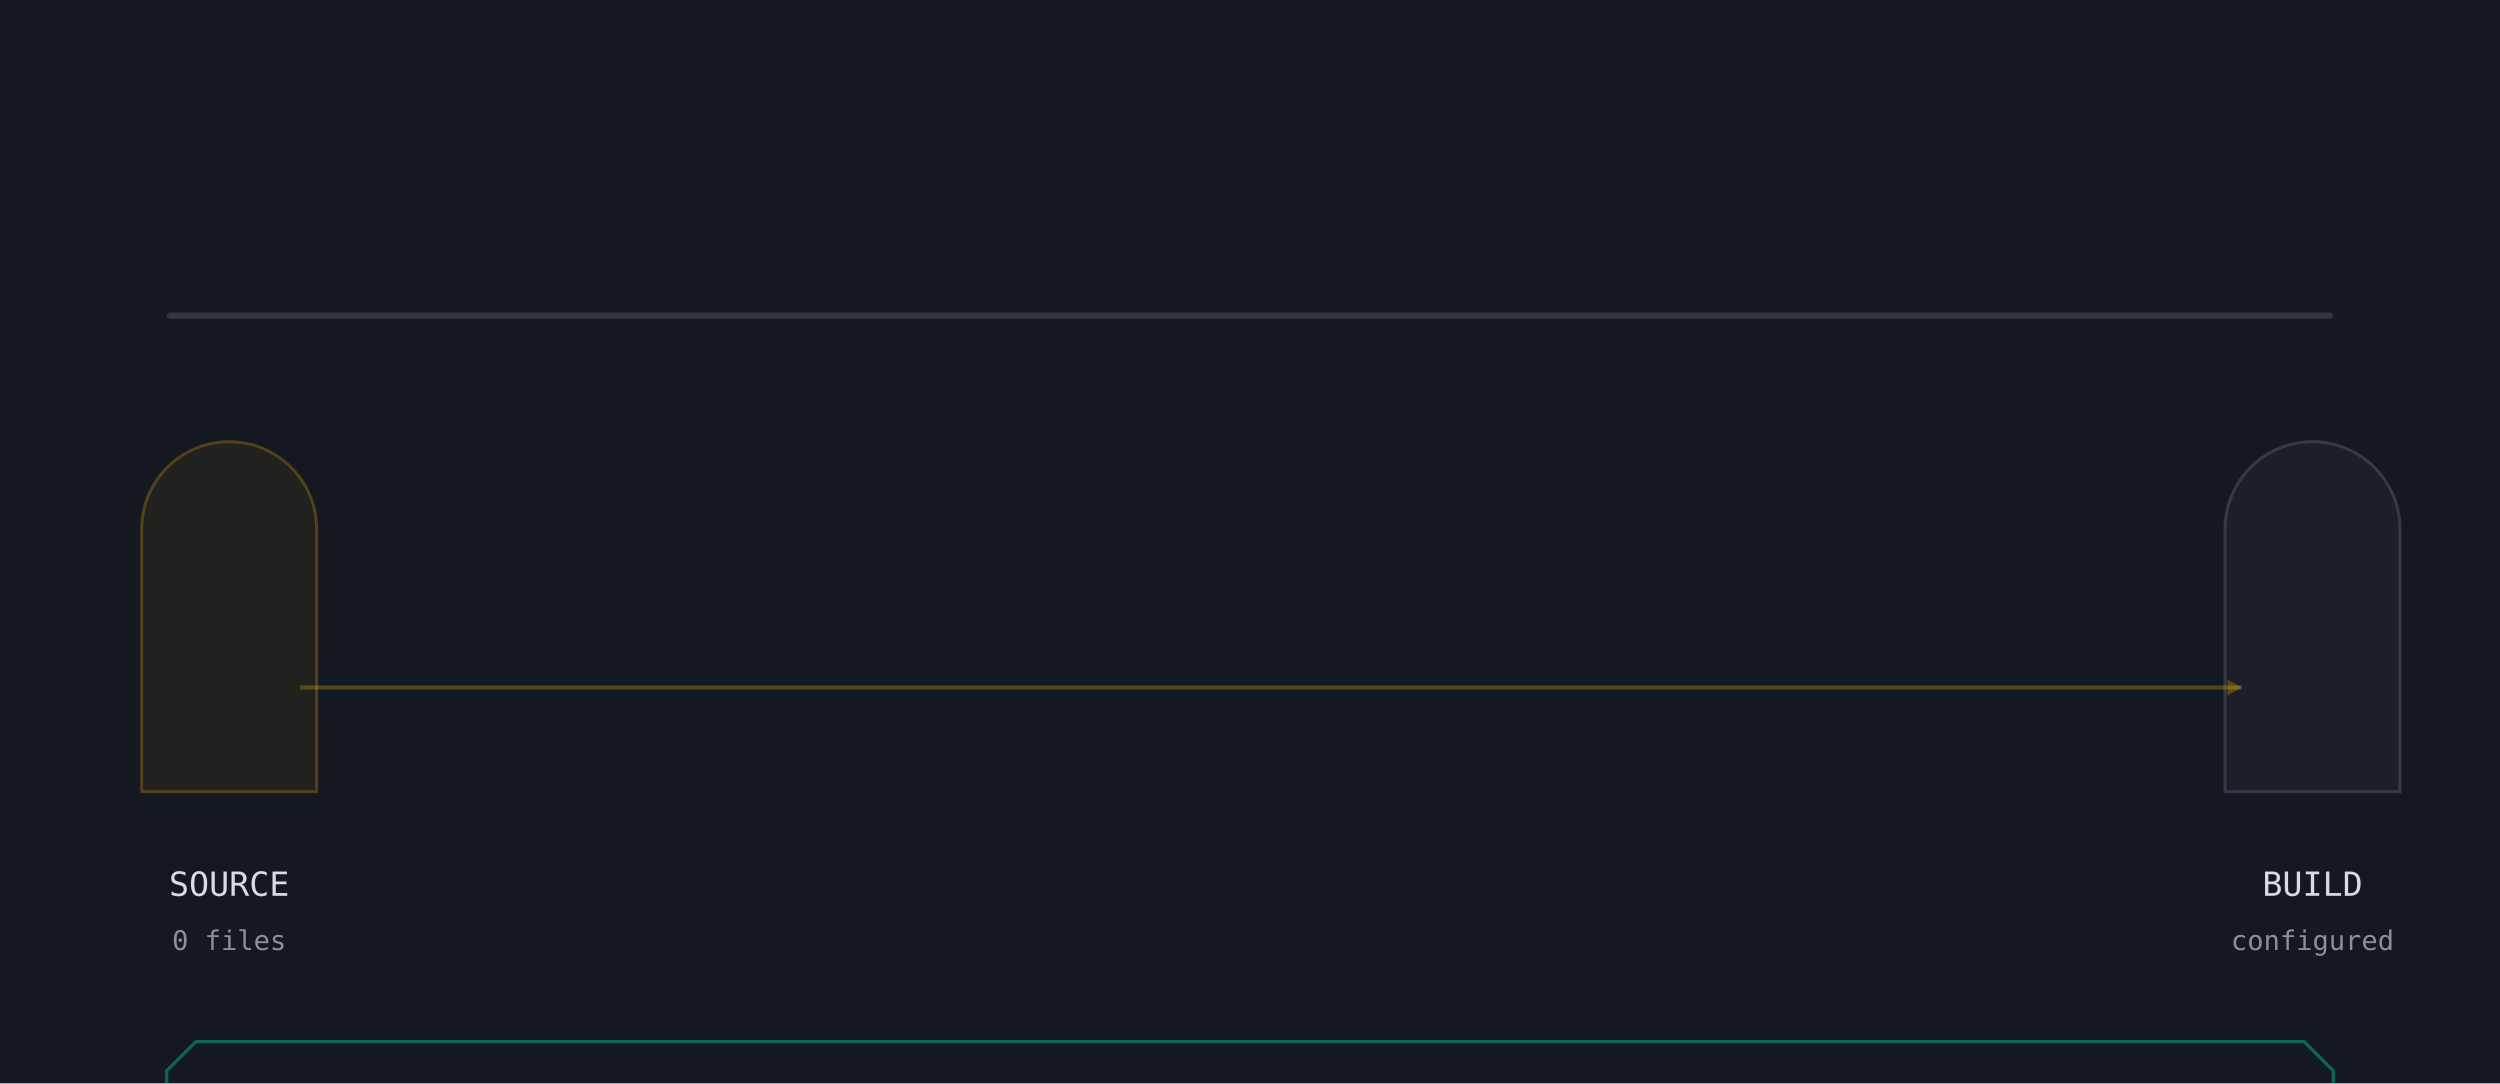
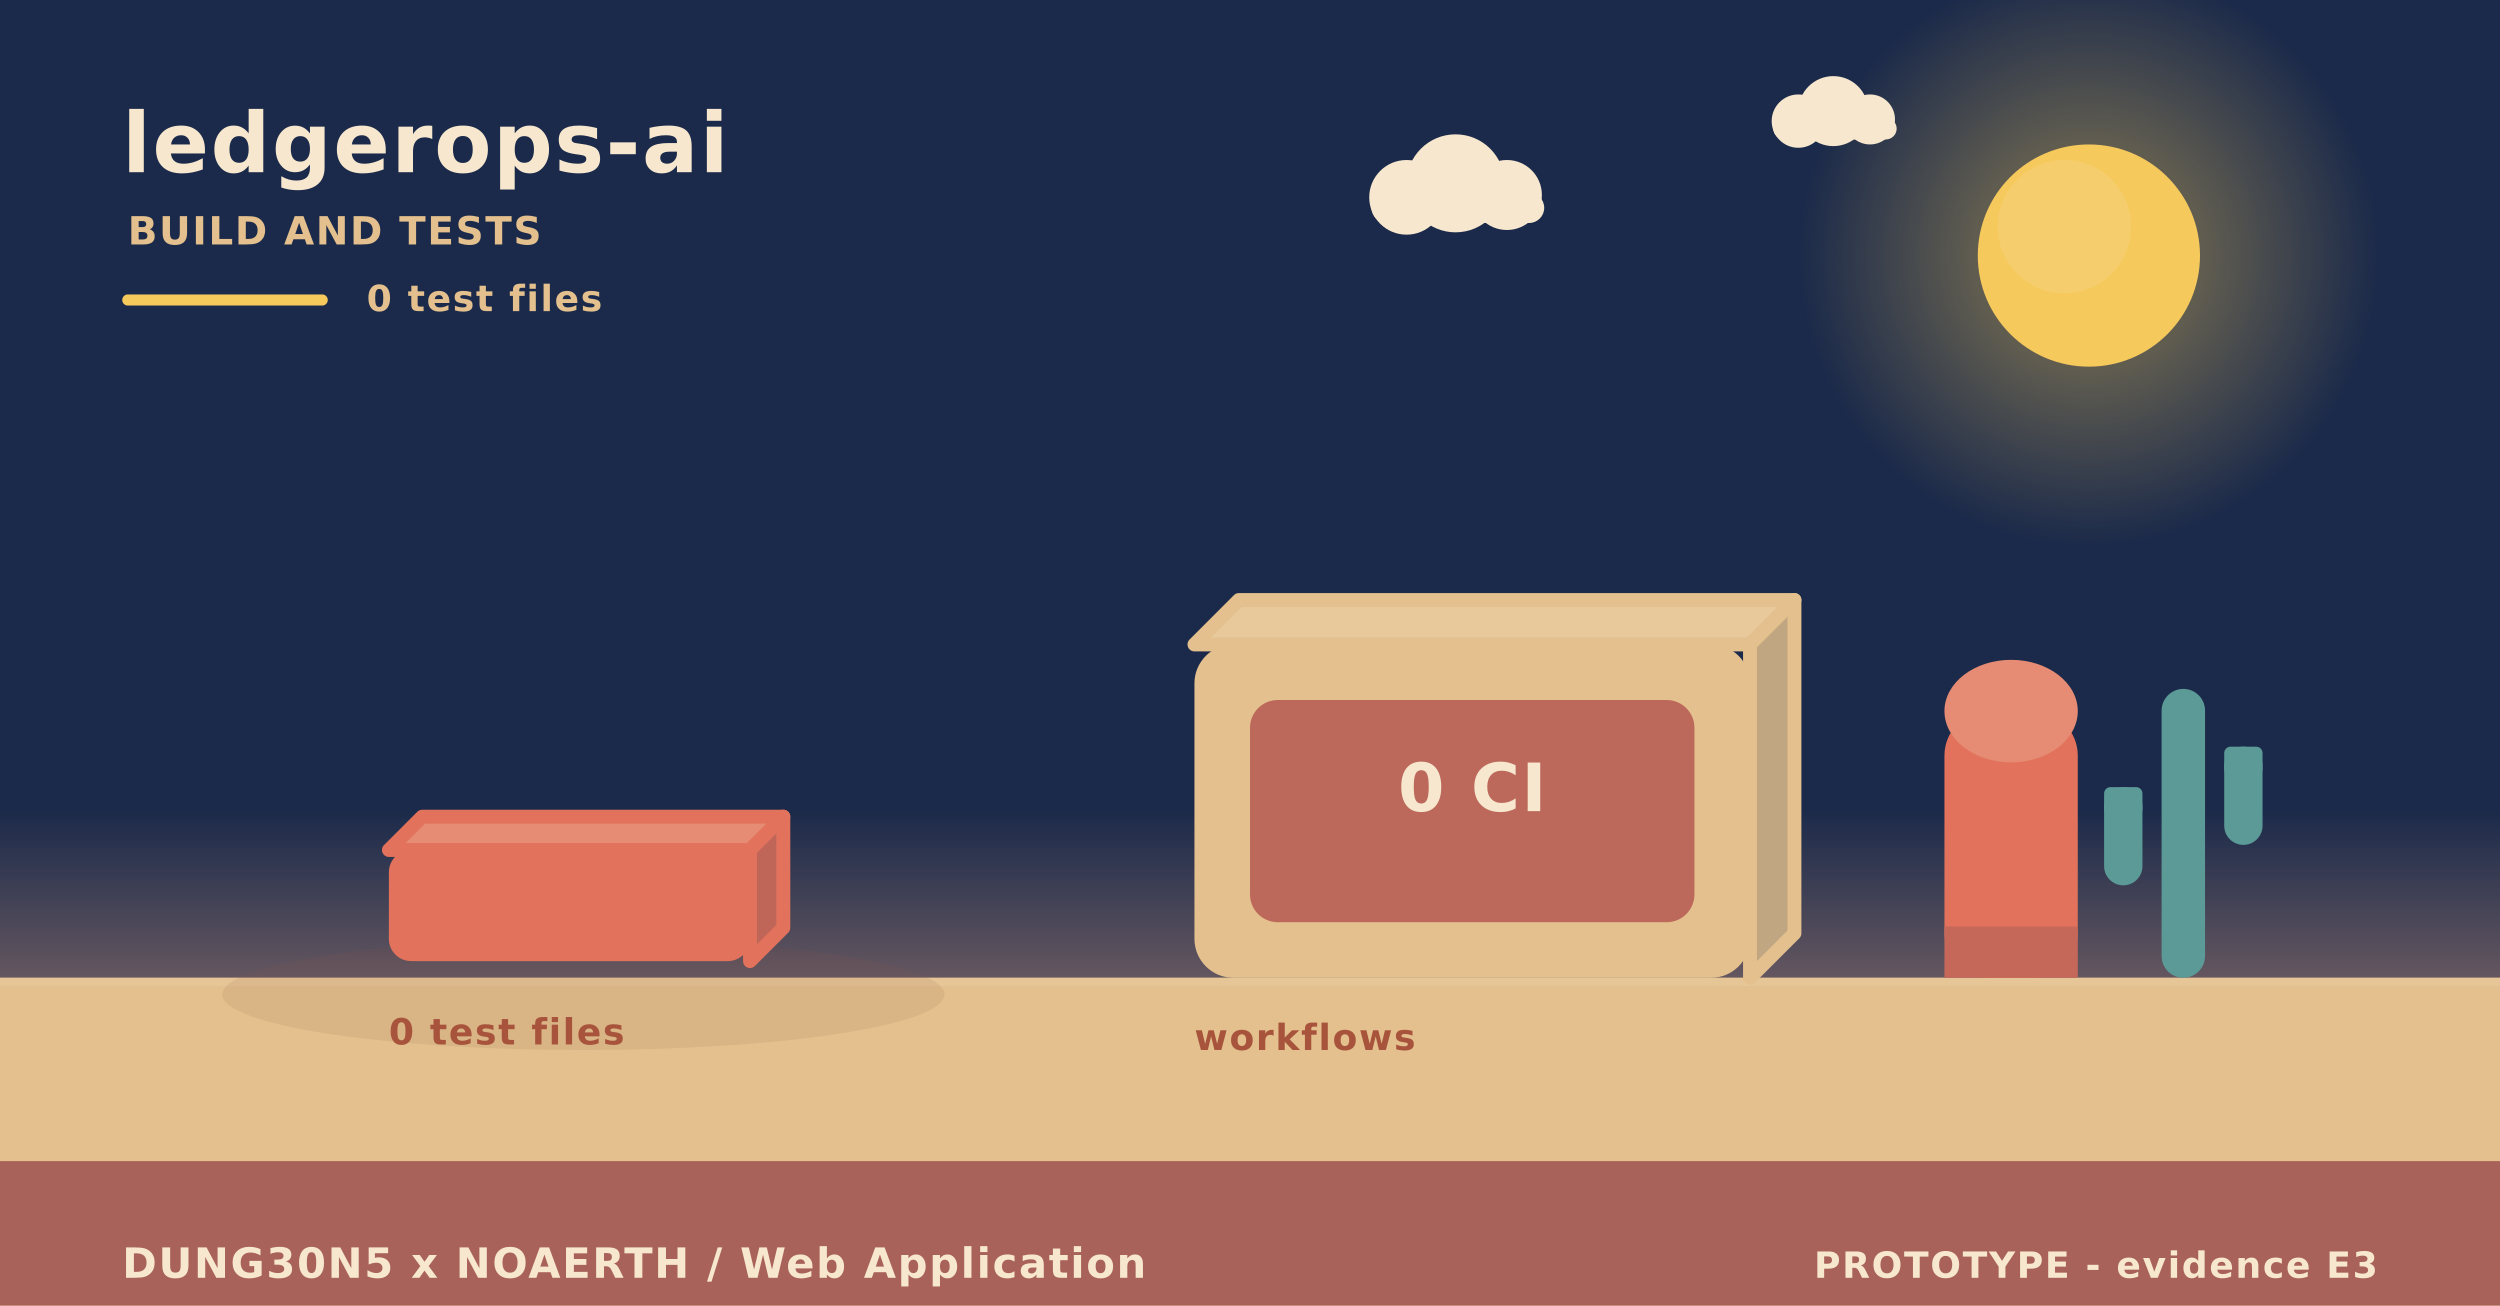
- <svg xmlns="http://www.w3.org/2000/svg" viewBox="0 0 1200 520" width="1200" height="520" role="img" aria-label="ledgerops-ai build evidence">
-   <rect width="1200" height="520" fill="#141821" />
-   <defs>
-     <linearGradient id="gb" x1="0" y1="0" x2="1" y2="1">
-       <stop offset="0%" stop-color="#ffb703" />
-       <stop offset="100%" stop-color="#8d99ae" />
-     </linearGradient>
-   </defs>
-   <rect x="80.00" y="150.00" width="1040.00" height="3.00" rx="2.00" fill="rgba(238,241,246,0.140)" opacity="1.00" />
-   <path d="M68.00,380.00 L68.00,254.00 A42.00,42.00 0 0 1 152.00,254.00 L152.00,380.00 Z" fill="rgba(255,183,3,0.100)" opacity="0.55" stroke="rgba(255,183,3,0.450)" stroke-width="1.4" />
-   <polygon points="-192.26,189.00 -136.83,221.00 -136.83,157.00 -192.26,125.00" fill="#037c5d" opacity="0.95" />
-   <polygon points="-247.68,221.00 -192.26,253.00 -192.26,189.00 -247.68,157.00" fill="#6e7788" opacity="0.95" />
-   <polygon points="-192.26,125.00 -136.83,157.00 -192.26,189.00 -247.68,157.00" fill="#ffb703" opacity="0.95" />
-   <text x="110" y="430" font-family="ui-monospace,Menlo,monospace" font-size="16" fill="rgba(238,241,246,0.900)" text-anchor="middle">SOURCE</text>
-   <text x="110" y="456" font-family="ui-monospace,Menlo,monospace" font-size="13" fill="rgba(238,241,246,0.550)" text-anchor="middle">0 files</text>
-   <path d="M1068.00,380.00 L1068.00,254.00 A42.00,42.00 0 0 1 1152.00,254.00 L1152.00,380.00 Z" fill="rgba(141,153,174,0.100)" opacity="0.55" stroke="rgba(141,153,174,0.450)" stroke-width="1.4" />
-   <polygon points="673.77,689.00 729.19,721.00 729.19,657.00 673.77,625.00" fill="#037c5d" opacity="0.95" />
-   <polygon points="618.34,721.00 673.77,753.00 673.77,689.00 618.34,657.00" fill="#6e7788" opacity="0.95" />
-   <polygon points="673.77,625.00 729.19,657.00 673.77,689.00 618.34,657.00" fill="#8d99ae" opacity="0.95" />
-   <text x="1110" y="430" font-family="ui-monospace,Menlo,monospace" font-size="16" fill="rgba(238,241,246,0.900)" text-anchor="middle">BUILD</text>
-   <text x="1110" y="456" font-family="ui-monospace,Menlo,monospace" font-size="13" fill="rgba(238,241,246,0.550)" text-anchor="middle">configured</text>
-   <line x1="144.00" y1="330.00" x2="1076.00" y2="330.00" stroke="rgba(255,183,3,0.500)" stroke-width="2.00" opacity="0.55" />
-   <polygon points="1076.00,330.00 1069.20,326.20 1069.20,333.80" fill="rgba(255,183,3,0.500)" opacity="0.55" />
-   <path d="M94.00,500.00 H1106.00 L1120.00,514.00 V546.00 L1106.00,560.00 H94.00 L80.00,546.00 V514.00 Z" fill="none" stroke="rgba(6,214,160,0.500)" stroke-width="1.60" opacity="0.80" />
-   <text x="600" y="536" font-family="ui-monospace,Menlo,monospace" font-size="16" fill="rgba(6,214,160,0.950)" text-anchor="middle">no test suite present in this repository — shown as measured, not implied</text>
+ <svg xmlns="http://www.w3.org/2000/svg" width="900" height="470" viewBox="0 0 900 470" role="img" aria-label="ledgerops-ai - how it is verified">
+   <linearGradient id="skyb" x1="0" y1="0" x2="0" y2="1">
+     <stop offset="0" stop-color="#1b2a4a" />
+     <stop offset="0.62" stop-color="#1b2a4a" />
+     <stop offset="1" stop-color="#f3ad8a" />
+   </linearGradient>
+   <rect width="900" height="470" fill="url(#skyb)" />
+   <radialGradient id="sunb">
+     <stop offset="0.35" stop-color="#f5c95c" stop-opacity="0.34" />
+     <stop offset="1" stop-color="#f5c95c" stop-opacity="0" />
+   </radialGradient>
+   <circle cx="752" cy="92" r="104" fill="url(#sunb)" />
+   <circle cx="752" cy="92" r="40" fill="#f5c95c" />
+   <circle cx="743.2" cy="81.6" r="24" fill="#f5d27e" opacity="0.5" />
+   <g>
+     <circle cx="524" cy="66" r="17.64" fill="#f6e7ce" />
+     <circle cx="506.36" cy="71.04" r="13.44" fill="#f6e7ce" />
+     <circle cx="542.48" cy="70.2" r="12.6" fill="#f6e7ce" />
+     <rect x="493.76" y="69.36" width="62.16" height="10.92" rx="5.46" fill="#f6e7ce" />
+   </g>
+   <g>
+     <circle cx="660" cy="40" r="12.6" fill="#f6e7ce" />
+     <circle cx="647.4" cy="43.6" r="9.6" fill="#f6e7ce" />
+     <circle cx="673.2" cy="43" r="9" fill="#f6e7ce" />
+     <rect x="638.4" y="42.4" width="44.4" height="7.8" rx="3.9" fill="#f6e7ce" />
+   </g>
+   <rect x="0" y="352" width="900" height="118" fill="#e3c08d" />
+   <rect x="0" y="352" width="900" height="3" fill="#e6c596" />
+   <text x="44" y="62" font-family="Verdana,DejaVu Sans,sans-serif" font-size="30" font-weight="700" letter-spacing="0.6" fill="#f6e7ce" text-anchor="start">ledgerops-ai</text>
+   <text x="46" y="88" font-family="Verdana,DejaVu Sans,sans-serif" font-size="14" font-weight="700" letter-spacing="0.6" fill="#e3c08d" text-anchor="start">BUILD AND TESTS</text>
+   <rect x="44" y="106" width="74" height="4" rx="2" fill="#f5c95c" />
+   <text x="132" y="112" font-family="Verdana,DejaVu Sans,sans-serif" font-size="13" font-weight="700" letter-spacing="0.6" fill="#e3c08d" text-anchor="start">0 test files</text>
+   <ellipse cx="210" cy="358" rx="130" ry="20" fill="rgba(138,90,68,0.11)" />
+   <path d="M140,306 L270,306 L282,294 L152,294 Z" fill="#e68c74" stroke="#e2725b" stroke-width="5" stroke-linejoin="round" />
+   <path d="M270,306 L282,294 L282,334 L270,346 Z" fill="#c06658" stroke="#e2725b" stroke-width="5" stroke-linejoin="round" />
+   <rect x="140" y="306" width="130" height="40" rx="8" fill="#e2725b" />
+   <text x="140" y="376" font-family="Verdana,DejaVu Sans,sans-serif" font-size="13" font-weight="700" letter-spacing="0.6" fill="#a8543c" text-anchor="start">0 test files</text>
+   <path d="M430,232 L630,232 L646,216 L446,216 Z" fill="#e7c99b" stroke="#e3c08d" stroke-width="5" stroke-linejoin="round" />
+   <path d="M630,232 L646,216 L646,336 L630,352 Z" fill="#c1a682" stroke="#e3c08d" stroke-width="5" stroke-linejoin="round" />
+   <rect x="430" y="232" width="200" height="120" rx="14" fill="#e3c08d" />
+   <rect x="450" y="252" width="160" height="80" rx="10" fill="#ba6458" opacity="0.94" />
+   <text x="530" y="292" font-family="Verdana,DejaVu Sans,sans-serif" font-size="24" font-weight="700" letter-spacing="0.6" fill="#f6e7ce" text-anchor="middle">0 CI</text>
+   <text x="430" y="378" font-family="Verdana,DejaVu Sans,sans-serif" font-size="13" font-weight="700" letter-spacing="0.6" fill="#a8543c" text-anchor="start">workflows</text>
+   <rect x="700" y="256" width="48" height="96" rx="16" fill="#e2725b" />
+   <ellipse cx="724" cy="256" rx="24" ry="18.46" fill="#e68c74" />
+   <rect x="700" y="333.54" width="48" height="18.46" fill="#c66859" />
+   <rect x="778.18" y="248" width="15.64" height="104" rx="7.82" fill="#5b9a97" />
+   <rect x="757.48" y="283.36" width="13.8" height="35.36" rx="6.9" fill="#5b9a97" />
+   <rect x="757.48" y="283.36" width="13.8" height="10.4" rx="2.3" fill="#5b9a97" />
+   <rect x="800.72" y="268.8" width="13.8" height="35.36" rx="6.9" fill="#5b9a97" />
+   <rect x="800.72" y="268.8" width="13.8" height="10.4" rx="2.3" fill="#5b9a97" />
+   <rect x="0" y="418" width="900" height="52" rx="0" fill="#a65c56" opacity="0.94" />
+   <text x="44" y="460" font-family="Verdana,DejaVu Sans,sans-serif" font-size="15" font-weight="700" letter-spacing="0.6" fill="#f6e7ce" text-anchor="start">DUNG30N5 x NOAERTH  /  Web Application</text>
+   <text x="856" y="460" font-family="Verdana,DejaVu Sans,sans-serif" font-size="13" font-weight="700" letter-spacing="0.6" fill="#f6e7ce" text-anchor="end">PROTOTYPE  -  evidence E3</text>
</svg>
